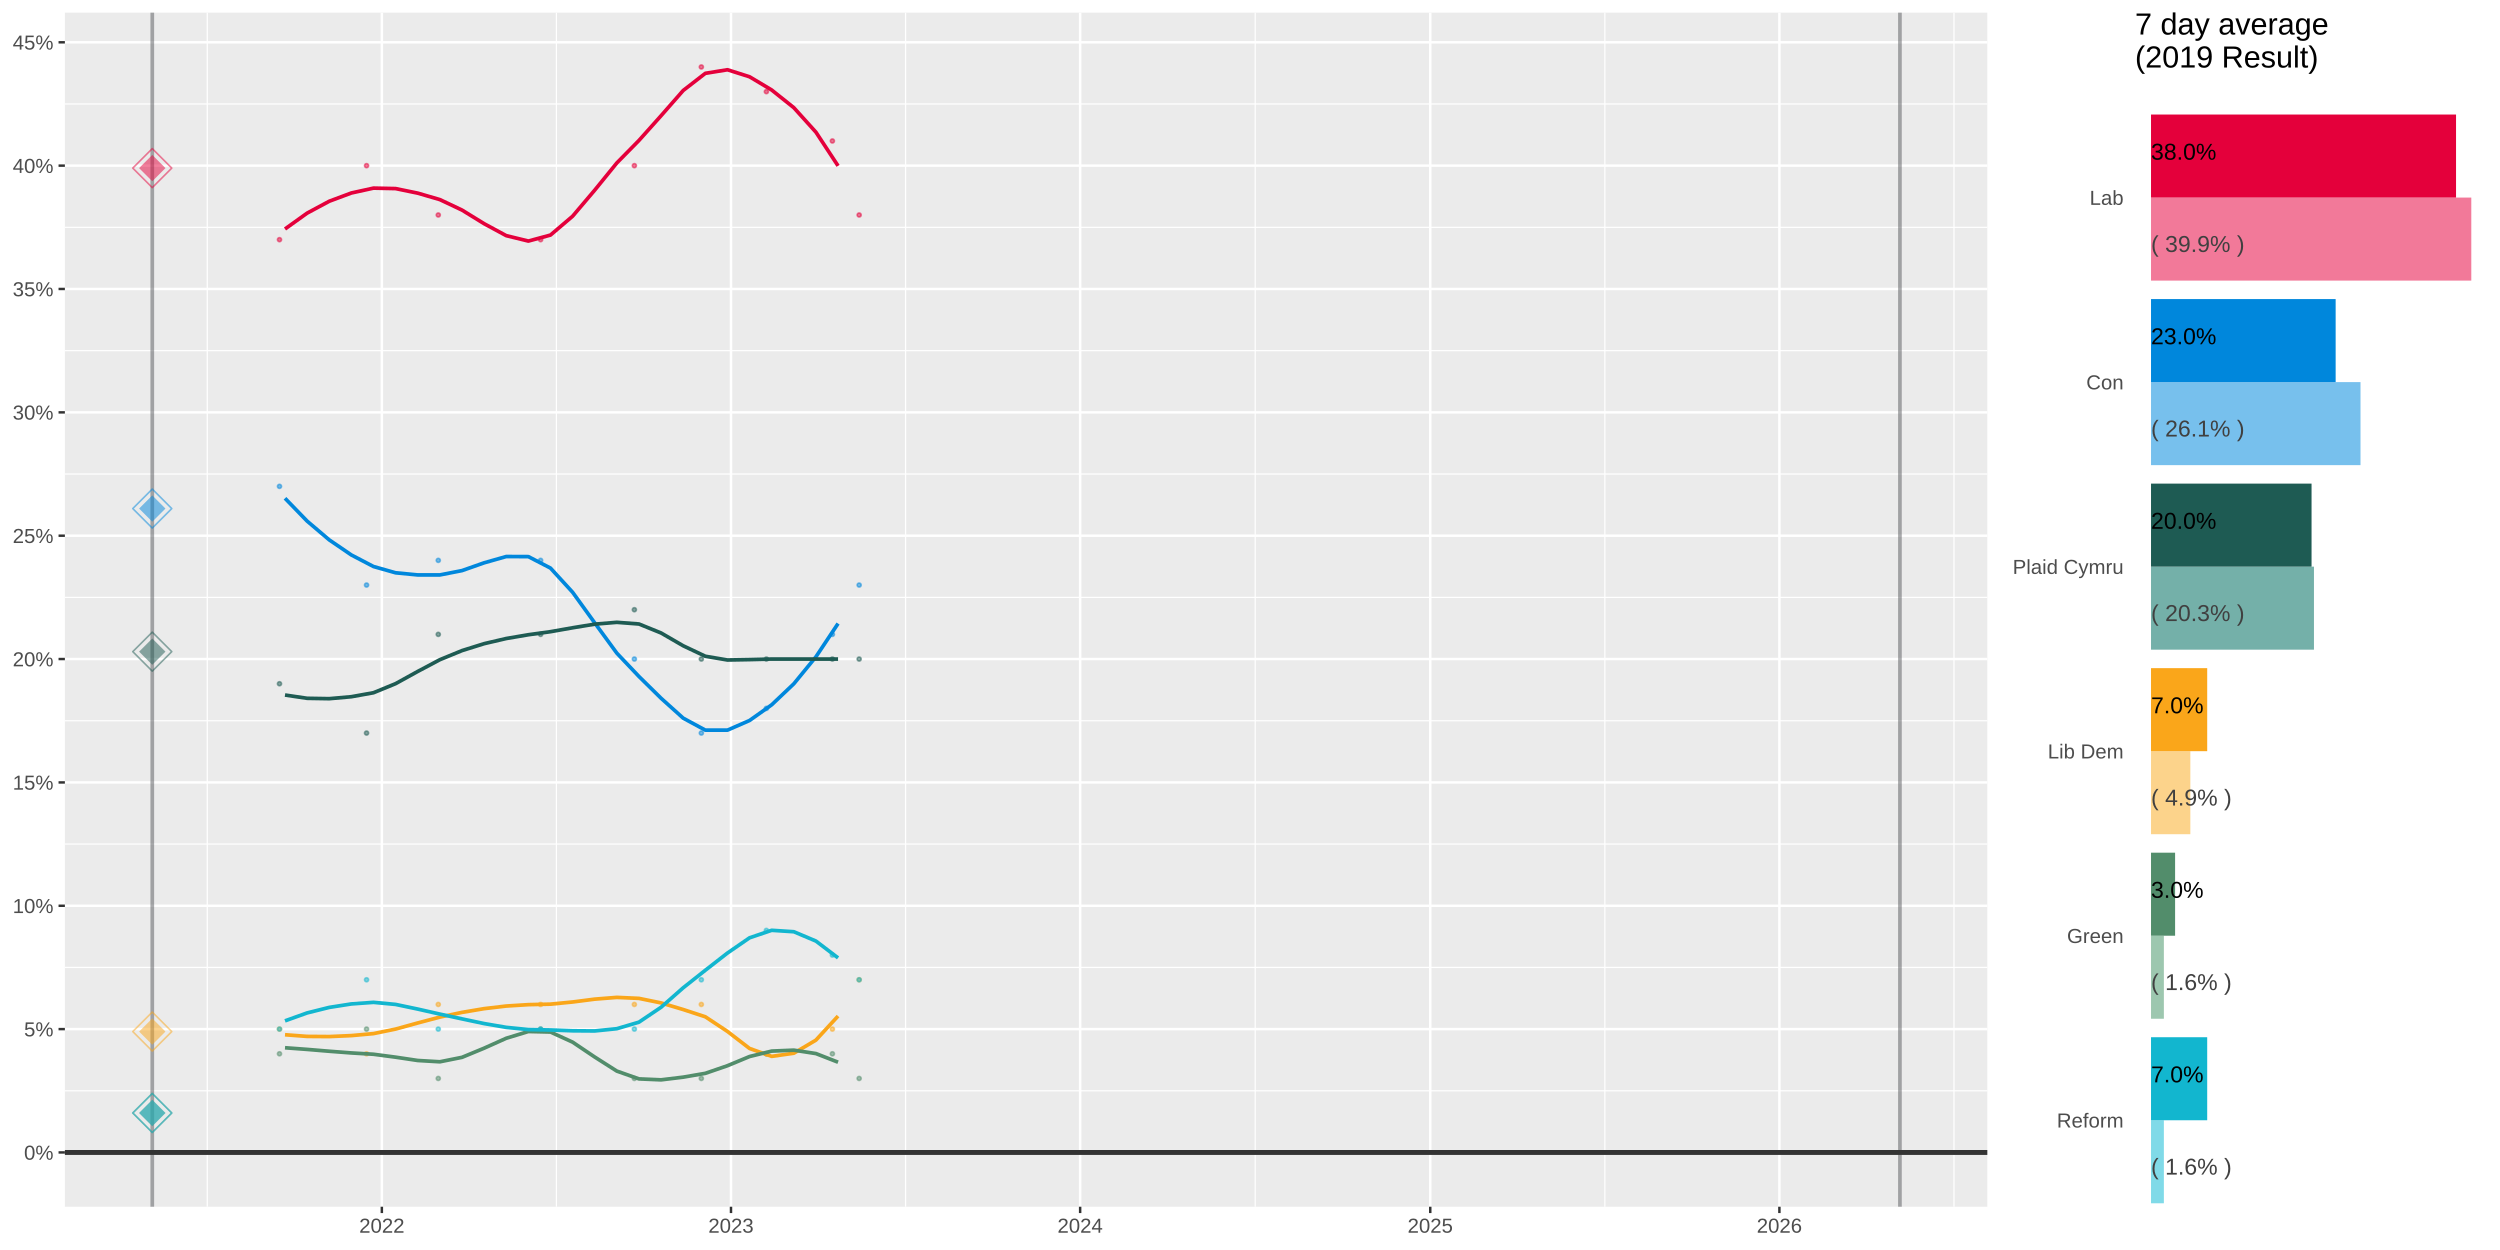
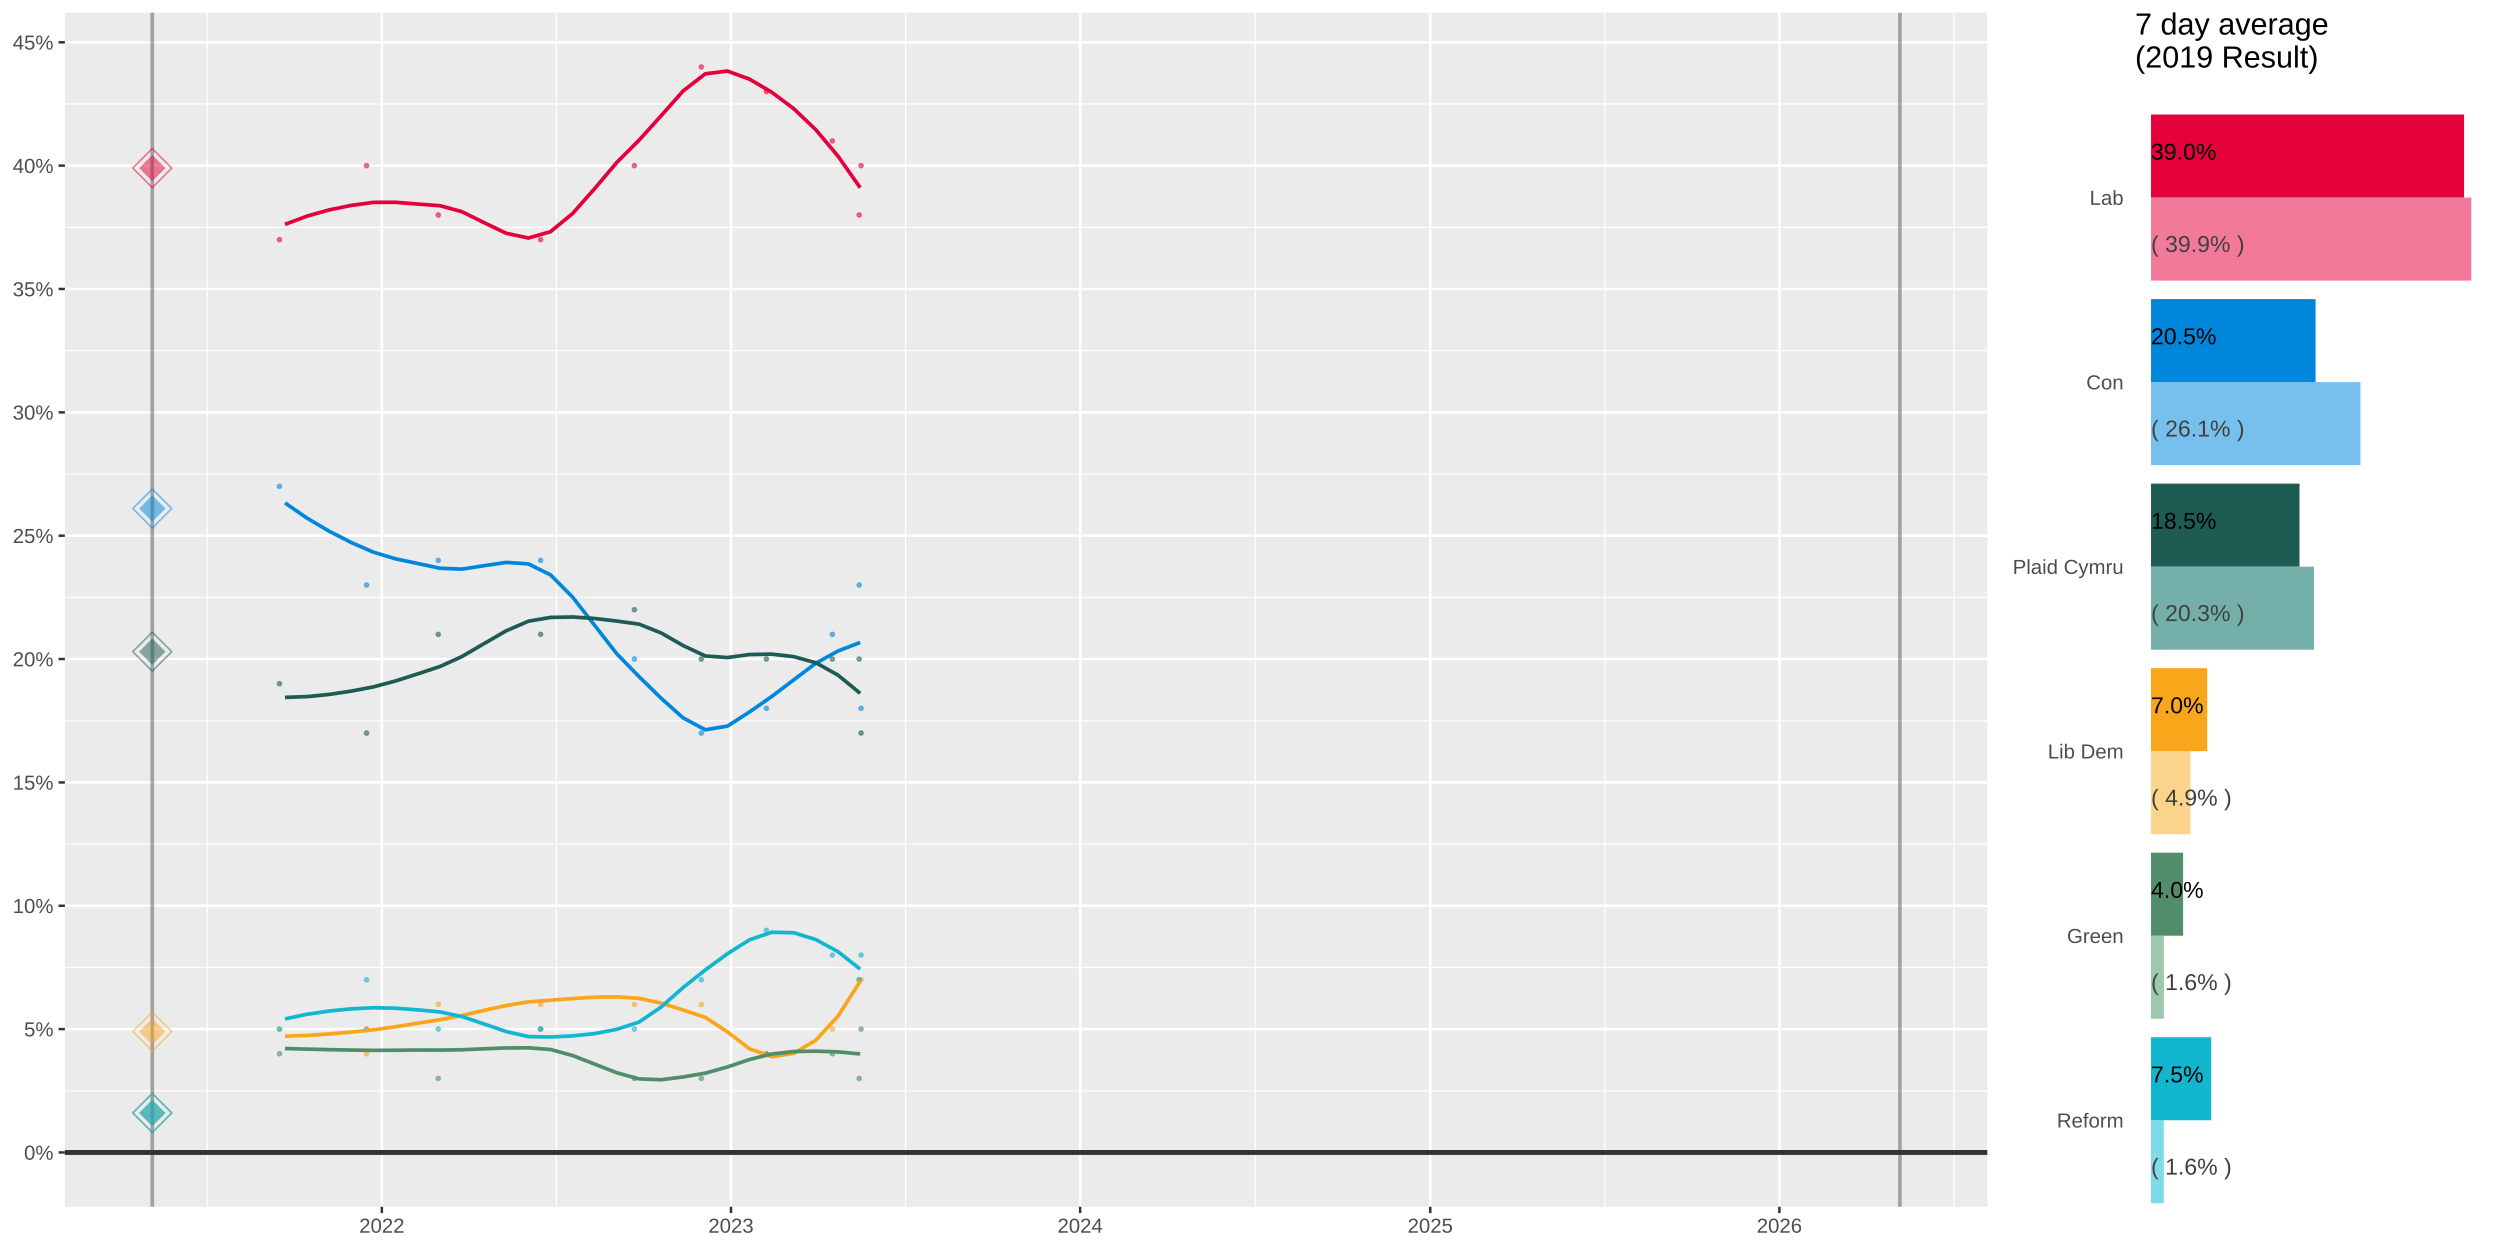
<svg xmlns="http://www.w3.org/2000/svg" class="svglite" width="1080.00pt" height="540.00pt" viewBox="0 0 1080.00 540.00">
  <defs>
    <style type="text/css">
    line, polyline, polygon, path, rect, circle {
      fill: none;
      stroke: #000000;
      stroke-linecap: round;
      stroke-linejoin: round;
      stroke-miterlimit: 10.00;
    }
    text {
      white-space: pre;
    }
  </style>
  </defs>
  <rect width="100%" height="100%" style="stroke: none; fill: none;" />
  <defs>
    <clipPath id="cpMC4wMHwxMDgwLjAwfDAuMDB8NTQwLjAw">
      <rect x="0.00" y="0.00" width="1080.00" height="540.00" />
    </clipPath>
  </defs>
  <g clip-path="url(#cpMC4wMHwxMDgwLjAwfDAuMDB8NTQwLjAw)">
</g>
  <defs>
    <clipPath id="cpMC4wMHw4NjQuMDB8MC4wMHw1NDAuMDA=">
      <rect x="0.00" y="0.00" width="864.00" height="540.00" />
    </clipPath>
  </defs>
  <g clip-path="url(#cpMC4wMHw4NjQuMDB8MC4wMHw1NDAuMDA=)">
    <rect x="0.00" y="0.00" width="864.00" height="540.00" style="stroke-width: 1.07; stroke: #FFFFFF; fill: #FFFFFF;" />
  </g>
  <g clip-path="url(#cpMC4wMHwxMDgwLjAwfDAuMDB8NTQwLjAw)">
</g>
  <defs>
    <clipPath id="cpMjguMDN8ODU4LjUyfDUuNDh8NTIxLjMx">
      <rect x="28.03" y="5.48" width="830.49" height="515.83" />
    </clipPath>
  </defs>
  <g clip-path="url(#cpMjguMDN8ODU4LjUyfDUuNDh8NTIxLjMx)">
    <rect x="28.03" y="5.48" width="830.49" height="515.83" style="stroke-width: 1.07; stroke: none; fill: #EBEBEB;" />
    <polyline points="28.03,471.22 858.52,471.22 " style="stroke-width: 0.53; stroke: #FFFFFF; stroke-linecap: butt;" />
    <polyline points="28.03,417.93 858.52,417.93 " style="stroke-width: 0.53; stroke: #FFFFFF; stroke-linecap: butt;" />
    <polyline points="28.03,364.64 858.52,364.64 " style="stroke-width: 0.53; stroke: #FFFFFF; stroke-linecap: butt;" />
    <polyline points="28.03,311.35 858.52,311.35 " style="stroke-width: 0.53; stroke: #FFFFFF; stroke-linecap: butt;" />
    <polyline points="28.03,258.07 858.52,258.07 " style="stroke-width: 0.53; stroke: #FFFFFF; stroke-linecap: butt;" />
    <polyline points="28.03,204.78 858.52,204.78 " style="stroke-width: 0.53; stroke: #FFFFFF; stroke-linecap: butt;" />
    <polyline points="28.03,151.49 858.52,151.49 " style="stroke-width: 0.53; stroke: #FFFFFF; stroke-linecap: butt;" />
    <polyline points="28.03,98.20 858.52,98.20 " style="stroke-width: 0.53; stroke: #FFFFFF; stroke-linecap: butt;" />
    <polyline points="28.03,44.91 858.52,44.91 " style="stroke-width: 0.53; stroke: #FFFFFF; stroke-linecap: butt;" />
    <polyline points="89.54,521.31 89.54,5.48 " style="stroke-width: 0.53; stroke: #FFFFFF; stroke-linecap: butt;" />
    <polyline points="240.37,521.31 240.37,5.48 " style="stroke-width: 0.53; stroke: #FFFFFF; stroke-linecap: butt;" />
    <polyline points="391.21,521.31 391.21,5.48 " style="stroke-width: 0.53; stroke: #FFFFFF; stroke-linecap: butt;" />
    <polyline points="542.25,521.31 542.25,5.48 " style="stroke-width: 0.53; stroke: #FFFFFF; stroke-linecap: butt;" />
    <polyline points="693.29,521.31 693.29,5.48 " style="stroke-width: 0.53; stroke: #FFFFFF; stroke-linecap: butt;" />
    <polyline points="844.12,521.31 844.12,5.48 " style="stroke-width: 0.53; stroke: #FFFFFF; stroke-linecap: butt;" />
    <polyline points="28.03,497.86 858.52,497.86 " style="stroke-width: 1.07; stroke: #FFFFFF; stroke-linecap: butt;" />
    <polyline points="28.03,444.57 858.52,444.57 " style="stroke-width: 1.07; stroke: #FFFFFF; stroke-linecap: butt;" />
    <polyline points="28.03,391.29 858.52,391.29 " style="stroke-width: 1.07; stroke: #FFFFFF; stroke-linecap: butt;" />
    <polyline points="28.03,338.00 858.52,338.00 " style="stroke-width: 1.07; stroke: #FFFFFF; stroke-linecap: butt;" />
    <polyline points="28.03,284.71 858.52,284.71 " style="stroke-width: 1.07; stroke: #FFFFFF; stroke-linecap: butt;" />
    <polyline points="28.03,231.42 858.52,231.42 " style="stroke-width: 1.07; stroke: #FFFFFF; stroke-linecap: butt;" />
    <polyline points="28.03,178.13 858.52,178.13 " style="stroke-width: 1.07; stroke: #FFFFFF; stroke-linecap: butt;" />
    <polyline points="28.03,124.84 858.52,124.84 " style="stroke-width: 1.07; stroke: #FFFFFF; stroke-linecap: butt;" />
    <polyline points="28.03,71.56 858.52,71.56 " style="stroke-width: 1.07; stroke: #FFFFFF; stroke-linecap: butt;" />
    <polyline points="28.03,18.27 858.52,18.27 " style="stroke-width: 1.07; stroke: #FFFFFF; stroke-linecap: butt;" />
    <polyline points="164.96,521.31 164.96,5.48 " style="stroke-width: 1.07; stroke: #FFFFFF; stroke-linecap: butt;" />
    <polyline points="315.79,521.31 315.79,5.48 " style="stroke-width: 1.07; stroke: #FFFFFF; stroke-linecap: butt;" />
    <polyline points="466.62,521.31 466.62,5.48 " style="stroke-width: 1.07; stroke: #FFFFFF; stroke-linecap: butt;" />
    <polyline points="617.87,521.31 617.87,5.48 " style="stroke-width: 1.07; stroke: #FFFFFF; stroke-linecap: butt;" />
    <polyline points="768.70,521.31 768.70,5.48 " style="stroke-width: 1.07; stroke: #FFFFFF; stroke-linecap: butt;" />
+     <circle cx="371.99" cy="71.56" r="0.89" style="stroke-width: 0.71; stroke: #E4003B; stroke-opacity: 0.50; fill: #E4003B; fill-opacity: 0.50;" />
    <circle cx="371.16" cy="92.87" r="0.89" style="stroke-width: 0.71; stroke: #E4003B; stroke-opacity: 0.50; fill: #E4003B; fill-opacity: 0.50;" />
    <circle cx="359.59" cy="60.90" r="0.89" style="stroke-width: 0.71; stroke: #E4003B; stroke-opacity: 0.50; fill: #E4003B; fill-opacity: 0.50;" />
    <circle cx="331.08" cy="39.58" r="0.89" style="stroke-width: 0.71; stroke: #E4003B; stroke-opacity: 0.50; fill: #E4003B; fill-opacity: 0.50;" />
    <circle cx="302.98" cy="28.93" r="0.89" style="stroke-width: 0.71; stroke: #E4003B; stroke-opacity: 0.50; fill: #E4003B; fill-opacity: 0.50;" />
    <circle cx="274.05" cy="71.56" r="0.89" style="stroke-width: 0.71; stroke: #E4003B; stroke-opacity: 0.50; fill: #E4003B; fill-opacity: 0.50;" />
    <circle cx="233.55" cy="103.53" r="0.89" style="stroke-width: 0.71; stroke: #E4003B; stroke-opacity: 0.50; fill: #E4003B; fill-opacity: 0.50;" />
    <circle cx="189.34" cy="92.87" r="0.89" style="stroke-width: 0.71; stroke: #E4003B; stroke-opacity: 0.50; fill: #E4003B; fill-opacity: 0.50;" />
    <circle cx="158.35" cy="71.56" r="0.89" style="stroke-width: 0.71; stroke: #E4003B; stroke-opacity: 0.50; fill: #E4003B; fill-opacity: 0.50;" />
    <circle cx="120.74" cy="103.53" r="0.89" style="stroke-width: 0.71; stroke: #E4003B; stroke-opacity: 0.50; fill: #E4003B; fill-opacity: 0.50;" />
+     <circle cx="371.99" cy="306.02" r="0.89" style="stroke-width: 0.71; stroke: #0087DC; stroke-opacity: 0.50; fill: #0087DC; fill-opacity: 0.50;" />
    <circle cx="371.16" cy="252.74" r="0.89" style="stroke-width: 0.71; stroke: #0087DC; stroke-opacity: 0.50; fill: #0087DC; fill-opacity: 0.50;" />
    <circle cx="359.59" cy="274.05" r="0.89" style="stroke-width: 0.71; stroke: #0087DC; stroke-opacity: 0.50; fill: #0087DC; fill-opacity: 0.50;" />
    <circle cx="331.08" cy="306.02" r="0.89" style="stroke-width: 0.71; stroke: #0087DC; stroke-opacity: 0.50; fill: #0087DC; fill-opacity: 0.50;" />
    <circle cx="302.98" cy="316.68" r="0.89" style="stroke-width: 0.71; stroke: #0087DC; stroke-opacity: 0.50; fill: #0087DC; fill-opacity: 0.50;" />
    <circle cx="274.05" cy="284.71" r="0.89" style="stroke-width: 0.71; stroke: #0087DC; stroke-opacity: 0.50; fill: #0087DC; fill-opacity: 0.50;" />
    <circle cx="233.55" cy="242.08" r="0.89" style="stroke-width: 0.71; stroke: #0087DC; stroke-opacity: 0.50; fill: #0087DC; fill-opacity: 0.50;" />
    <circle cx="189.34" cy="242.08" r="0.89" style="stroke-width: 0.71; stroke: #0087DC; stroke-opacity: 0.50; fill: #0087DC; fill-opacity: 0.50;" />
    <circle cx="158.35" cy="252.74" r="0.89" style="stroke-width: 0.71; stroke: #0087DC; stroke-opacity: 0.50; fill: #0087DC; fill-opacity: 0.50;" />
    <circle cx="120.74" cy="210.11" r="0.89" style="stroke-width: 0.71; stroke: #0087DC; stroke-opacity: 0.50; fill: #0087DC; fill-opacity: 0.50;" />
+     <circle cx="371.99" cy="316.68" r="0.89" style="stroke-width: 0.71; stroke: #1E5B53; stroke-opacity: 0.50; fill: #1E5B53; fill-opacity: 0.50;" />
    <circle cx="371.16" cy="284.71" r="0.89" style="stroke-width: 0.71; stroke: #1E5B53; stroke-opacity: 0.50; fill: #1E5B53; fill-opacity: 0.50;" />
    <circle cx="359.59" cy="284.71" r="0.89" style="stroke-width: 0.71; stroke: #1E5B53; stroke-opacity: 0.50; fill: #1E5B53; fill-opacity: 0.50;" />
    <circle cx="331.08" cy="284.71" r="0.89" style="stroke-width: 0.71; stroke: #1E5B53; stroke-opacity: 0.50; fill: #1E5B53; fill-opacity: 0.50;" />
    <circle cx="302.98" cy="284.71" r="0.89" style="stroke-width: 0.71; stroke: #1E5B53; stroke-opacity: 0.50; fill: #1E5B53; fill-opacity: 0.50;" />
    <circle cx="274.05" cy="263.39" r="0.89" style="stroke-width: 0.71; stroke: #1E5B53; stroke-opacity: 0.50; fill: #1E5B53; fill-opacity: 0.50;" />
    <circle cx="233.55" cy="274.05" r="0.89" style="stroke-width: 0.71; stroke: #1E5B53; stroke-opacity: 0.50; fill: #1E5B53; fill-opacity: 0.50;" />
    <circle cx="189.34" cy="274.05" r="0.89" style="stroke-width: 0.71; stroke: #1E5B53; stroke-opacity: 0.50; fill: #1E5B53; fill-opacity: 0.50;" />
    <circle cx="158.35" cy="316.68" r="0.89" style="stroke-width: 0.71; stroke: #1E5B53; stroke-opacity: 0.50; fill: #1E5B53; fill-opacity: 0.50;" />
    <circle cx="120.74" cy="295.37" r="0.89" style="stroke-width: 0.71; stroke: #1E5B53; stroke-opacity: 0.50; fill: #1E5B53; fill-opacity: 0.50;" />
+     <circle cx="371.99" cy="423.26" r="0.89" style="stroke-width: 0.71; stroke: #FAA61A; stroke-opacity: 0.50; fill: #FAA61A; fill-opacity: 0.50;" />
    <circle cx="371.16" cy="423.26" r="0.89" style="stroke-width: 0.71; stroke: #FAA61A; stroke-opacity: 0.50; fill: #FAA61A; fill-opacity: 0.50;" />
    <circle cx="359.59" cy="444.57" r="0.89" style="stroke-width: 0.71; stroke: #FAA61A; stroke-opacity: 0.50; fill: #FAA61A; fill-opacity: 0.50;" />
    <circle cx="331.08" cy="455.23" r="0.89" style="stroke-width: 0.71; stroke: #FAA61A; stroke-opacity: 0.50; fill: #FAA61A; fill-opacity: 0.50;" />
    <circle cx="302.98" cy="433.92" r="0.89" style="stroke-width: 0.71; stroke: #FAA61A; stroke-opacity: 0.50; fill: #FAA61A; fill-opacity: 0.50;" />
    <circle cx="274.05" cy="433.92" r="0.89" style="stroke-width: 0.71; stroke: #FAA61A; stroke-opacity: 0.50; fill: #FAA61A; fill-opacity: 0.50;" />
    <circle cx="233.55" cy="433.92" r="0.89" style="stroke-width: 0.71; stroke: #FAA61A; stroke-opacity: 0.50; fill: #FAA61A; fill-opacity: 0.50;" />
    <circle cx="189.34" cy="433.92" r="0.89" style="stroke-width: 0.71; stroke: #FAA61A; stroke-opacity: 0.50; fill: #FAA61A; fill-opacity: 0.50;" />
    <circle cx="158.35" cy="455.23" r="0.89" style="stroke-width: 0.71; stroke: #FAA61A; stroke-opacity: 0.50; fill: #FAA61A; fill-opacity: 0.50;" />
    <circle cx="120.74" cy="444.57" r="0.89" style="stroke-width: 0.71; stroke: #FAA61A; stroke-opacity: 0.50; fill: #FAA61A; fill-opacity: 0.50;" />
+     <circle cx="371.99" cy="444.57" r="0.89" style="stroke-width: 0.71; stroke: #528D6B; stroke-opacity: 0.50; fill: #528D6B; fill-opacity: 0.50;" />
    <circle cx="371.16" cy="465.89" r="0.89" style="stroke-width: 0.71; stroke: #528D6B; stroke-opacity: 0.50; fill: #528D6B; fill-opacity: 0.50;" />
    <circle cx="359.59" cy="455.23" r="0.89" style="stroke-width: 0.71; stroke: #528D6B; stroke-opacity: 0.50; fill: #528D6B; fill-opacity: 0.50;" />
    <circle cx="331.08" cy="455.23" r="0.89" style="stroke-width: 0.71; stroke: #528D6B; stroke-opacity: 0.50; fill: #528D6B; fill-opacity: 0.50;" />
    <circle cx="302.98" cy="465.89" r="0.89" style="stroke-width: 0.71; stroke: #528D6B; stroke-opacity: 0.50; fill: #528D6B; fill-opacity: 0.50;" />
    <circle cx="274.05" cy="465.89" r="0.89" style="stroke-width: 0.71; stroke: #528D6B; stroke-opacity: 0.50; fill: #528D6B; fill-opacity: 0.50;" />
    <circle cx="233.55" cy="444.57" r="0.89" style="stroke-width: 0.71; stroke: #528D6B; stroke-opacity: 0.50; fill: #528D6B; fill-opacity: 0.50;" />
    <circle cx="189.34" cy="465.89" r="0.89" style="stroke-width: 0.71; stroke: #528D6B; stroke-opacity: 0.50; fill: #528D6B; fill-opacity: 0.50;" />
    <circle cx="158.35" cy="444.57" r="0.89" style="stroke-width: 0.71; stroke: #528D6B; stroke-opacity: 0.50; fill: #528D6B; fill-opacity: 0.50;" />
    <circle cx="120.74" cy="455.23" r="0.89" style="stroke-width: 0.71; stroke: #528D6B; stroke-opacity: 0.50; fill: #528D6B; fill-opacity: 0.50;" />
+     <circle cx="371.99" cy="412.60" r="0.89" style="stroke-width: 0.71; stroke: #12B6CF; stroke-opacity: 0.50; fill: #12B6CF; fill-opacity: 0.50;" />
    <circle cx="371.16" cy="423.26" r="0.89" style="stroke-width: 0.71; stroke: #12B6CF; stroke-opacity: 0.50; fill: #12B6CF; fill-opacity: 0.50;" />
    <circle cx="359.59" cy="412.60" r="0.89" style="stroke-width: 0.71; stroke: #12B6CF; stroke-opacity: 0.50; fill: #12B6CF; fill-opacity: 0.50;" />
    <circle cx="331.08" cy="401.94" r="0.89" style="stroke-width: 0.71; stroke: #12B6CF; stroke-opacity: 0.50; fill: #12B6CF; fill-opacity: 0.50;" />
    <circle cx="302.98" cy="423.26" r="0.89" style="stroke-width: 0.71; stroke: #12B6CF; stroke-opacity: 0.50; fill: #12B6CF; fill-opacity: 0.50;" />
    <circle cx="274.05" cy="444.57" r="0.89" style="stroke-width: 0.71; stroke: #12B6CF; stroke-opacity: 0.50; fill: #12B6CF; fill-opacity: 0.50;" />
    <circle cx="233.55" cy="444.57" r="0.89" style="stroke-width: 0.71; stroke: #12B6CF; stroke-opacity: 0.50; fill: #12B6CF; fill-opacity: 0.50;" />
    <circle cx="189.34" cy="444.57" r="0.89" style="stroke-width: 0.71; stroke: #12B6CF; stroke-opacity: 0.50; fill: #12B6CF; fill-opacity: 0.50;" />
    <circle cx="158.35" cy="423.26" r="0.89" style="stroke-width: 0.71; stroke: #12B6CF; stroke-opacity: 0.50; fill: #12B6CF; fill-opacity: 0.50;" />
    <circle cx="120.74" cy="444.57" r="0.89" style="stroke-width: 0.71; stroke: #12B6CF; stroke-opacity: 0.50; fill: #12B6CF; fill-opacity: 0.50;" />
-     <polyline points="123.12,98.92 132.68,92.07 142.23,86.94 151.79,83.37 161.35,81.27 170.90,81.47 180.46,83.44 190.02,86.23 199.58,90.75 209.13,96.63 218.69,101.80 228.25,104.14 237.80,101.55 247.36,93.41 256.92,82.14 266.47,70.39 276.03,60.67 285.59,49.98 295.14,39.09 304.70,31.68 314.26,30.13 323.81,33.17 333.37,38.88 342.93,46.52 352.48,57.10 362.04,71.65 " style="stroke-width: 1.60; stroke: #E4003B; stroke-linecap: butt;" />
-     <polyline points="123.12,215.26 132.68,225.12 142.23,233.23 151.79,239.75 161.35,244.74 170.90,247.45 180.46,248.37 190.02,248.37 199.58,246.50 209.13,243.14 218.69,240.42 228.25,240.46 237.80,245.41 247.36,255.85 256.92,269.09 266.47,282.16 276.03,292.24 285.59,301.65 295.14,310.24 304.70,315.42 314.26,315.42 323.81,311.25 333.37,304.47 342.93,295.40 352.48,283.74 362.04,269.37 " style="stroke-width: 1.60; stroke: #0087DC; stroke-linecap: butt;" />
-     <polyline points="123.12,300.25 132.68,301.67 142.23,301.83 151.79,300.98 161.35,299.26 170.90,295.34 180.46,290.06 190.02,284.99 199.58,281.06 209.13,278.07 218.69,275.84 228.25,274.21 237.80,272.89 247.36,271.20 256.92,269.63 266.47,268.84 276.03,269.57 285.59,273.45 295.14,278.98 304.70,283.50 314.26,285.12 323.81,284.95 333.37,284.71 342.93,284.71 352.48,284.71 362.04,284.71 " style="stroke-width: 1.60; stroke: #1E5B53; stroke-linecap: butt;" />
-     <polyline points="123.12,447.01 132.68,447.73 142.23,447.80 151.79,447.38 161.35,446.52 170.90,444.56 180.46,441.92 190.02,439.39 199.58,437.35 209.13,435.74 218.69,434.61 228.25,434.01 237.80,433.79 247.36,432.86 256.92,431.63 266.47,430.87 276.03,431.30 285.59,433.26 295.14,436.12 304.70,439.25 314.26,445.58 323.81,452.94 333.37,456.35 342.93,454.99 352.48,449.32 362.04,438.94 " style="stroke-width: 1.60; stroke: #FAA61A; stroke-linecap: butt;" />
-     <polyline points="123.12,452.63 132.68,453.34 142.23,454.14 151.79,454.87 161.35,455.44 170.90,456.70 180.46,458.13 190.02,458.69 199.58,456.77 209.13,452.82 218.69,448.53 228.25,445.61 237.80,445.84 247.36,450.20 256.92,456.63 266.47,462.71 276.03,466.08 285.59,466.49 295.14,465.33 304.70,463.68 314.26,460.39 323.81,456.42 333.37,454.07 342.93,453.67 352.48,455.14 362.04,458.87 " style="stroke-width: 1.60; stroke: #528D6B; stroke-linecap: butt;" />
-     <polyline points="123.12,441.01 132.68,437.58 142.23,435.20 151.79,433.70 161.35,433.01 170.90,433.91 180.46,435.92 190.02,438.09 199.58,440.16 209.13,442.18 218.69,443.82 228.25,444.78 237.80,444.95 247.36,445.30 256.92,445.37 266.47,444.40 276.03,441.57 285.59,435.13 295.14,426.72 304.70,419.15 314.26,411.71 323.81,405.13 333.37,401.89 342.93,402.51 352.48,406.54 362.04,413.81 " style="stroke-width: 1.60; stroke: #12B6CF; stroke-linecap: butt;" />
+     <polyline points="123.12,96.91 132.68,93.35 142.23,90.67 151.79,88.72 161.35,87.42 170.90,87.39 180.46,88.16 190.02,88.86 199.58,91.45 209.13,96.20 218.69,100.77 228.25,102.83 237.80,100.10 247.36,92.23 256.92,81.45 266.47,70.16 276.03,60.61 285.59,50.02 295.14,39.26 304.70,31.88 314.26,30.70 323.81,34.20 333.37,39.84 342.93,46.98 352.48,56.10 362.04,67.49 371.60,81.09 " style="stroke-width: 1.60; stroke: #E4003B; stroke-linecap: butt;" />
+     <polyline points="123.12,217.26 132.68,223.86 142.23,229.51 151.79,234.39 161.35,238.57 170.90,241.42 180.46,243.43 190.02,245.47 199.58,245.87 209.13,244.38 218.69,242.96 228.25,243.60 237.80,248.33 247.36,257.96 256.92,270.20 266.47,282.46 276.03,292.27 285.59,301.63 295.14,310.16 304.70,315.27 314.26,313.67 323.81,307.55 333.37,300.90 342.93,293.67 352.48,286.48 362.04,281.22 371.60,277.53 " style="stroke-width: 1.60; stroke: #0087DC; stroke-linecap: butt;" />
+     <polyline points="123.12,301.27 132.68,300.93 142.23,299.98 151.79,298.55 161.35,296.72 170.90,294.17 180.46,291.11 190.02,287.95 199.58,283.61 209.13,278.02 218.69,272.50 228.25,268.37 237.80,266.72 247.36,266.54 256.92,267.19 266.47,268.30 276.03,269.62 285.59,273.43 295.14,278.90 304.70,283.38 314.26,284.06 323.81,282.75 333.37,282.59 342.93,283.68 352.48,286.32 362.04,291.67 371.60,299.51 " style="stroke-width: 1.60; stroke: #1E5B53; stroke-linecap: butt;" />
+     <polyline points="123.12,447.64 132.68,447.29 142.23,446.67 151.79,445.85 161.35,444.88 170.90,443.55 180.46,442.01 190.02,440.51 199.58,438.69 209.13,436.49 218.69,434.38 228.25,432.81 237.80,432.09 247.36,431.39 256.92,430.79 266.47,430.64 276.03,431.29 285.59,433.35 295.14,436.34 304.70,439.50 314.26,445.79 323.81,453.10 333.37,456.46 342.93,455.05 352.48,449.34 362.04,438.94 371.60,423.94 " style="stroke-width: 1.60; stroke: #FAA61A; stroke-linecap: butt;" />
+     <polyline points="123.12,452.97 132.68,453.22 142.23,453.45 151.79,453.63 161.35,453.76 170.90,453.71 180.46,453.61 190.02,453.64 199.58,453.50 209.13,453.09 218.69,452.71 228.25,452.65 237.80,453.38 247.36,455.99 256.92,459.71 266.47,463.45 276.03,466.07 285.59,466.45 295.14,465.24 304.70,463.59 314.26,460.92 323.81,457.69 333.37,455.32 342.93,454.27 352.48,454.10 362.04,454.42 371.60,455.31 " style="stroke-width: 1.60; stroke: #528D6B; stroke-linecap: butt;" />
+     <polyline points="123.12,440.16 132.68,438.17 142.23,436.75 151.79,435.82 161.35,435.33 170.90,435.54 180.46,436.26 190.02,437.14 199.58,439.15 209.13,442.37 218.69,445.64 228.25,447.80 237.80,447.98 247.36,447.51 256.92,446.51 266.47,444.66 276.03,441.55 285.59,435.06 295.14,426.58 304.70,419.01 314.26,412.02 323.81,405.99 333.37,402.75 342.93,402.93 352.48,405.93 362.04,411.14 371.60,418.68 " style="stroke-width: 1.60; stroke: #12B6CF; stroke-linecap: butt;" />
    <line x1="65.78" y1="521.31" x2="65.78" y2="5.48" style="stroke-width: 1.60; stroke: #56595C; stroke-opacity: 0.50; stroke-linecap: butt;" />
    <line x1="820.77" y1="521.31" x2="820.77" y2="5.48" style="stroke-width: 1.60; stroke: #56595C; stroke-opacity: 0.50; stroke-linecap: butt;" />
    <polygon points="60.09,72.62 65.78,66.93 71.47,72.62 65.78,78.31 " style="stroke-width: 0.71; stroke: none; fill: #E4003B; fill-opacity: 0.50;" />
    <polygon points="60.09,219.70 65.78,214.01 71.47,219.70 65.78,225.39 " style="stroke-width: 0.71; stroke: none; fill: #0087DC; fill-opacity: 0.50;" />
    <polygon points="60.09,281.51 65.78,275.82 71.47,281.51 65.78,287.20 " style="stroke-width: 0.71; stroke: none; fill: #1E5B53; fill-opacity: 0.50;" />
    <polygon points="60.09,445.64 65.78,439.95 71.47,445.64 65.78,451.33 " style="stroke-width: 0.71; stroke: none; fill: #FAA61A; fill-opacity: 0.50;" />
    <polygon points="60.09,480.81 65.78,475.12 71.47,480.81 65.78,486.50 " style="stroke-width: 0.71; stroke: none; fill: #528D6B; fill-opacity: 0.50;" />
    <polygon points="60.09,480.81 65.78,475.12 71.47,480.81 65.78,486.50 " style="stroke-width: 0.71; stroke: none; fill: #12B6CF; fill-opacity: 0.50;" />
    <polygon points="57.36,72.62 65.78,64.20 74.20,72.62 65.78,81.05 " style="stroke-width: 0.71; stroke: #E4003B; stroke-opacity: 0.50;" />
    <polygon points="57.36,219.70 65.78,211.27 74.20,219.70 65.78,228.12 " style="stroke-width: 0.71; stroke: #0087DC; stroke-opacity: 0.50;" />
    <polygon points="57.36,281.51 65.78,273.09 74.20,281.51 65.78,289.94 " style="stroke-width: 0.71; stroke: #1E5B53; stroke-opacity: 0.50;" />
    <polygon points="57.36,445.64 65.78,437.22 74.20,445.64 65.78,454.06 " style="stroke-width: 0.71; stroke: #FAA61A; stroke-opacity: 0.50;" />
    <polygon points="57.36,480.81 65.78,472.39 74.20,480.81 65.78,489.23 " style="stroke-width: 0.71; stroke: #528D6B; stroke-opacity: 0.50;" />
    <polygon points="57.36,480.81 65.78,472.39 74.20,480.81 65.78,489.23 " style="stroke-width: 0.71; stroke: #12B6CF; stroke-opacity: 0.50;" />
    <line x1="28.03" y1="497.86" x2="858.52" y2="497.86" style="stroke-width: 2.13; stroke: #333333; stroke-linecap: butt;" />
  </g>
  <g clip-path="url(#cpMC4wMHwxMDgwLjAwfDAuMDB8NTQwLjAw)">
    <text x="23.10" y="501.01" text-anchor="end" style="font-size: 8.80px;fill: #4D4D4D; font-family: &quot;Arial&quot;;" textLength="12.72px" lengthAdjust="spacingAndGlyphs">0%</text>
    <text x="23.10" y="447.72" text-anchor="end" style="font-size: 8.80px;fill: #4D4D4D; font-family: &quot;Arial&quot;;" textLength="12.72px" lengthAdjust="spacingAndGlyphs">5%</text>
    <text x="23.10" y="394.44" text-anchor="end" style="font-size: 8.80px;fill: #4D4D4D; font-family: &quot;Arial&quot;;" textLength="17.62px" lengthAdjust="spacingAndGlyphs">10%</text>
    <text x="23.10" y="341.15" text-anchor="end" style="font-size: 8.80px;fill: #4D4D4D; font-family: &quot;Arial&quot;;" textLength="17.62px" lengthAdjust="spacingAndGlyphs">15%</text>
    <text x="23.10" y="287.86" text-anchor="end" style="font-size: 8.80px;fill: #4D4D4D; font-family: &quot;Arial&quot;;" textLength="17.62px" lengthAdjust="spacingAndGlyphs">20%</text>
    <text x="23.10" y="234.57" text-anchor="end" style="font-size: 8.80px;fill: #4D4D4D; font-family: &quot;Arial&quot;;" textLength="17.62px" lengthAdjust="spacingAndGlyphs">25%</text>
    <text x="23.10" y="181.28" text-anchor="end" style="font-size: 8.80px;fill: #4D4D4D; font-family: &quot;Arial&quot;;" textLength="17.62px" lengthAdjust="spacingAndGlyphs">30%</text>
    <text x="23.10" y="127.99" text-anchor="end" style="font-size: 8.80px;fill: #4D4D4D; font-family: &quot;Arial&quot;;" textLength="17.62px" lengthAdjust="spacingAndGlyphs">35%</text>
    <text x="23.10" y="74.71" text-anchor="end" style="font-size: 8.80px;fill: #4D4D4D; font-family: &quot;Arial&quot;;" textLength="17.62px" lengthAdjust="spacingAndGlyphs">40%</text>
    <text x="23.10" y="21.42" text-anchor="end" style="font-size: 8.80px;fill: #4D4D4D; font-family: &quot;Arial&quot;;" textLength="17.62px" lengthAdjust="spacingAndGlyphs">45%</text>
    <polyline points="25.29,497.86 28.03,497.86 " style="stroke-width: 1.07; stroke: #333333; stroke-linecap: butt;" />
    <polyline points="25.29,444.57 28.03,444.57 " style="stroke-width: 1.07; stroke: #333333; stroke-linecap: butt;" />
    <polyline points="25.29,391.29 28.03,391.29 " style="stroke-width: 1.07; stroke: #333333; stroke-linecap: butt;" />
    <polyline points="25.29,338.00 28.03,338.00 " style="stroke-width: 1.07; stroke: #333333; stroke-linecap: butt;" />
    <polyline points="25.29,284.71 28.03,284.71 " style="stroke-width: 1.07; stroke: #333333; stroke-linecap: butt;" />
    <polyline points="25.29,231.42 28.03,231.42 " style="stroke-width: 1.07; stroke: #333333; stroke-linecap: butt;" />
    <polyline points="25.29,178.13 28.03,178.13 " style="stroke-width: 1.07; stroke: #333333; stroke-linecap: butt;" />
    <polyline points="25.29,124.84 28.03,124.84 " style="stroke-width: 1.07; stroke: #333333; stroke-linecap: butt;" />
    <polyline points="25.29,71.56 28.03,71.56 " style="stroke-width: 1.07; stroke: #333333; stroke-linecap: butt;" />
    <polyline points="25.29,18.27 28.03,18.27 " style="stroke-width: 1.07; stroke: #333333; stroke-linecap: butt;" />
    <polyline points="164.96,524.05 164.96,521.31 " style="stroke-width: 1.07; stroke: #333333; stroke-linecap: butt;" />
    <polyline points="315.79,524.05 315.79,521.31 " style="stroke-width: 1.07; stroke: #333333; stroke-linecap: butt;" />
    <polyline points="466.62,524.05 466.62,521.31 " style="stroke-width: 1.07; stroke: #333333; stroke-linecap: butt;" />
    <polyline points="617.87,524.05 617.87,521.31 " style="stroke-width: 1.07; stroke: #333333; stroke-linecap: butt;" />
    <polyline points="768.70,524.05 768.70,521.31 " style="stroke-width: 1.07; stroke: #333333; stroke-linecap: butt;" />
    <text x="164.96" y="532.54" text-anchor="middle" style="font-size: 8.80px;fill: #4D4D4D; font-family: &quot;Arial&quot;;" textLength="19.58px" lengthAdjust="spacingAndGlyphs">2022</text>
    <text x="315.79" y="532.54" text-anchor="middle" style="font-size: 8.80px;fill: #4D4D4D; font-family: &quot;Arial&quot;;" textLength="19.58px" lengthAdjust="spacingAndGlyphs">2023</text>
    <text x="466.62" y="532.54" text-anchor="middle" style="font-size: 8.80px;fill: #4D4D4D; font-family: &quot;Arial&quot;;" textLength="19.58px" lengthAdjust="spacingAndGlyphs">2024</text>
    <text x="617.87" y="532.54" text-anchor="middle" style="font-size: 8.80px;fill: #4D4D4D; font-family: &quot;Arial&quot;;" textLength="19.58px" lengthAdjust="spacingAndGlyphs">2025</text>
    <text x="768.70" y="532.54" text-anchor="middle" style="font-size: 8.80px;fill: #4D4D4D; font-family: &quot;Arial&quot;;" textLength="19.58px" lengthAdjust="spacingAndGlyphs">2026</text>
  </g>
  <defs>
    <clipPath id="cpODY0LjAwfDEwODAuMDB8MC4wMHw1NDAuMDA=">
      <rect x="864.00" y="0.00" width="216.00" height="540.00" />
    </clipPath>
  </defs>
  <g clip-path="url(#cpODY0LjAwfDEwODAuMDB8MC4wMHw1NDAuMDA=)">
    <rect x="864.00" y="0.00" width="216.00" height="540.00" style="stroke-width: 1.07; stroke: #FFFFFF; fill: #FFFFFF;" />
  </g>
  <g clip-path="url(#cpMC4wMHwxMDgwLjAwfDAuMDB8NTQwLjAw)">
</g>
  <defs>
    <clipPath id="cpOTIyLjMzfDEwNzQuNTJ8MzcuNTJ8NTMxLjc4">
      <rect x="922.33" y="37.52" width="152.19" height="494.26" />
    </clipPath>
  </defs>
  <g clip-path="url(#cpOTIyLjMzfDEwNzQuNTJ8MzcuNTJ8NTMxLjc4)">
    <rect x="922.33" y="37.52" width="152.19" height="494.26" style="stroke-width: 1.07; stroke: #FFFFFF; fill: #FFFFFF;" />
    <rect x="929.24" y="85.35" width="138.36" height="35.87" style="stroke-width: 1.07; stroke: none; stroke-linecap: butt; stroke-linejoin: miter; fill: #F27999;" />
    <rect x="929.24" y="165.07" width="90.50" height="35.87" style="stroke-width: 1.07; stroke: none; stroke-linecap: butt; stroke-linejoin: miter; fill: #77C0ED;" />
    <rect x="929.24" y="244.79" width="70.39" height="35.87" style="stroke-width: 1.07; stroke: none; stroke-linecap: butt; stroke-linejoin: miter; fill: #74B0A9;" />
    <rect x="929.24" y="324.51" width="16.99" height="35.87" style="stroke-width: 1.07; stroke: none; stroke-linecap: butt; stroke-linejoin: miter; fill: #FCD38B;" />
    <rect x="929.24" y="404.23" width="5.55" height="35.87" style="stroke-width: 1.07; stroke: none; stroke-linecap: butt; stroke-linejoin: miter; fill: #9DC7AF;" />
    <rect x="929.24" y="483.95" width="5.55" height="35.87" style="stroke-width: 1.07; stroke: none; stroke-linecap: butt; stroke-linejoin: miter; fill: #80DAE8;" />
-     <rect x="929.24" y="49.48" width="131.77" height="35.87" style="stroke-width: 1.07; stroke: none; stroke-linecap: butt; stroke-linejoin: miter; fill: #E4003B;" />
-     <rect x="929.24" y="129.20" width="79.76" height="35.87" style="stroke-width: 1.07; stroke: none; stroke-linecap: butt; stroke-linejoin: miter; fill: #0087DC;" />
-     <rect x="929.24" y="208.92" width="69.35" height="35.87" style="stroke-width: 1.07; stroke: none; stroke-linecap: butt; stroke-linejoin: miter; fill: #1E5B53;" />
+     <rect x="929.24" y="49.48" width="135.24" height="35.87" style="stroke-width: 1.07; stroke: none; stroke-linecap: butt; stroke-linejoin: miter; fill: #E4003B;" />
+     <rect x="929.24" y="129.20" width="71.09" height="35.87" style="stroke-width: 1.07; stroke: none; stroke-linecap: butt; stroke-linejoin: miter; fill: #0087DC;" />
+     <rect x="929.24" y="208.92" width="64.15" height="35.87" style="stroke-width: 1.07; stroke: none; stroke-linecap: butt; stroke-linejoin: miter; fill: #1E5B53;" />
    <rect x="929.24" y="288.64" width="24.27" height="35.87" style="stroke-width: 1.07; stroke: none; stroke-linecap: butt; stroke-linejoin: miter; fill: #FAA61A;" />
-     <rect x="929.24" y="368.36" width="10.40" height="35.87" style="stroke-width: 1.07; stroke: none; stroke-linecap: butt; stroke-linejoin: miter; fill: #528D6B;" />
-     <rect x="929.24" y="448.08" width="24.27" height="35.87" style="stroke-width: 1.07; stroke: none; stroke-linecap: butt; stroke-linejoin: miter; fill: #12B6CF;" />
-     <text x="929.24" y="68.99" style="font-size: 9.96px; font-family: &quot;Arial&quot;;" textLength="28.22px" lengthAdjust="spacingAndGlyphs">38.0%</text>
-     <text x="929.24" y="148.71" style="font-size: 9.96px; font-family: &quot;Arial&quot;;" textLength="28.22px" lengthAdjust="spacingAndGlyphs">23.0%</text>
-     <text x="929.24" y="228.43" style="font-size: 9.96px; font-family: &quot;Arial&quot;;" textLength="28.22px" lengthAdjust="spacingAndGlyphs">20.0%</text>
+     <rect x="929.24" y="368.36" width="13.87" height="35.87" style="stroke-width: 1.07; stroke: none; stroke-linecap: butt; stroke-linejoin: miter; fill: #528D6B;" />
+     <rect x="929.24" y="448.08" width="26.01" height="35.87" style="stroke-width: 1.07; stroke: none; stroke-linecap: butt; stroke-linejoin: miter; fill: #12B6CF;" />
+     <text x="929.24" y="68.99" style="font-size: 9.96px; font-family: &quot;Arial&quot;;" textLength="28.22px" lengthAdjust="spacingAndGlyphs">39.0%</text>
+     <text x="929.24" y="148.71" style="font-size: 9.96px; font-family: &quot;Arial&quot;;" textLength="28.22px" lengthAdjust="spacingAndGlyphs">20.5%</text>
+     <text x="929.24" y="228.43" style="font-size: 9.96px; font-family: &quot;Arial&quot;;" textLength="28.22px" lengthAdjust="spacingAndGlyphs">18.5%</text>
    <text x="929.24" y="308.14" style="font-size: 9.96px; font-family: &quot;Arial&quot;;" textLength="22.69px" lengthAdjust="spacingAndGlyphs">7.0%</text>
-     <text x="929.24" y="387.86" style="font-size: 9.96px; font-family: &quot;Arial&quot;;" textLength="22.69px" lengthAdjust="spacingAndGlyphs">3.0%</text>
-     <text x="929.24" y="467.58" style="font-size: 9.96px; font-family: &quot;Arial&quot;;" textLength="22.69px" lengthAdjust="spacingAndGlyphs">7.0%</text>
+     <text x="929.24" y="387.86" style="font-size: 9.96px; font-family: &quot;Arial&quot;;" textLength="22.69px" lengthAdjust="spacingAndGlyphs">4.0%</text>
+     <text x="929.24" y="467.58" style="font-size: 9.96px; font-family: &quot;Arial&quot;;" textLength="22.69px" lengthAdjust="spacingAndGlyphs">7.5%</text>
    <text x="929.24" y="108.85" style="font-size: 9.96px;fill: #404040; font-family: &quot;Arial&quot;;" textLength="40.38px" lengthAdjust="spacingAndGlyphs">( 39.9% )</text>
    <text x="929.24" y="188.57" style="font-size: 9.96px;fill: #404040; font-family: &quot;Arial&quot;;" textLength="40.38px" lengthAdjust="spacingAndGlyphs">( 26.1% )</text>
    <text x="929.24" y="268.29" style="font-size: 9.96px;fill: #404040; font-family: &quot;Arial&quot;;" textLength="40.38px" lengthAdjust="spacingAndGlyphs">( 20.3% )</text>
    <text x="929.24" y="348.00" style="font-size: 9.96px;fill: #404040; font-family: &quot;Arial&quot;;" textLength="34.84px" lengthAdjust="spacingAndGlyphs">( 4.9% )</text>
    <text x="929.24" y="427.72" style="font-size: 9.96px;fill: #404040; font-family: &quot;Arial&quot;;" textLength="34.84px" lengthAdjust="spacingAndGlyphs">( 1.6% )</text>
    <text x="929.24" y="507.44" style="font-size: 9.96px;fill: #404040; font-family: &quot;Arial&quot;;" textLength="34.84px" lengthAdjust="spacingAndGlyphs">( 1.6% )</text>
  </g>
  <g clip-path="url(#cpMC4wMHwxMDgwLjAwfDAuMDB8NTQwLjAw)">
    <text x="917.40" y="487.10" text-anchor="end" style="font-size: 8.80px;fill: #4D4D4D; font-family: &quot;Arial&quot;;" textLength="28.85px" lengthAdjust="spacingAndGlyphs">Reform</text>
    <text x="917.40" y="407.38" text-anchor="end" style="font-size: 8.80px;fill: #4D4D4D; font-family: &quot;Arial&quot;;" textLength="24.47px" lengthAdjust="spacingAndGlyphs">Green</text>
    <text x="917.40" y="327.66" text-anchor="end" style="font-size: 8.80px;fill: #4D4D4D; font-family: &quot;Arial&quot;;" textLength="32.77px" lengthAdjust="spacingAndGlyphs">Lib Dem</text>
    <text x="917.40" y="247.94" text-anchor="end" style="font-size: 8.80px;fill: #4D4D4D; font-family: &quot;Arial&quot;;" textLength="47.92px" lengthAdjust="spacingAndGlyphs">Plaid Cymru</text>
    <text x="917.40" y="168.22" text-anchor="end" style="font-size: 8.80px;fill: #4D4D4D; font-family: &quot;Arial&quot;;" textLength="16.14px" lengthAdjust="spacingAndGlyphs">Con</text>
    <text x="917.40" y="88.50" text-anchor="end" style="font-size: 8.80px;fill: #4D4D4D; font-family: &quot;Arial&quot;;" textLength="14.69px" lengthAdjust="spacingAndGlyphs">Lab</text>
    <text x="922.33" y="14.93" style="font-size: 13.20px; font-family: &quot;Arial&quot;;" textLength="87.27px" lengthAdjust="spacingAndGlyphs">7 day average </text>
    <text x="922.33" y="29.18" style="font-size: 13.20px; font-family: &quot;Arial&quot;;" textLength="82.85px" lengthAdjust="spacingAndGlyphs"> (2019 Result)</text>
  </g>
</svg>
